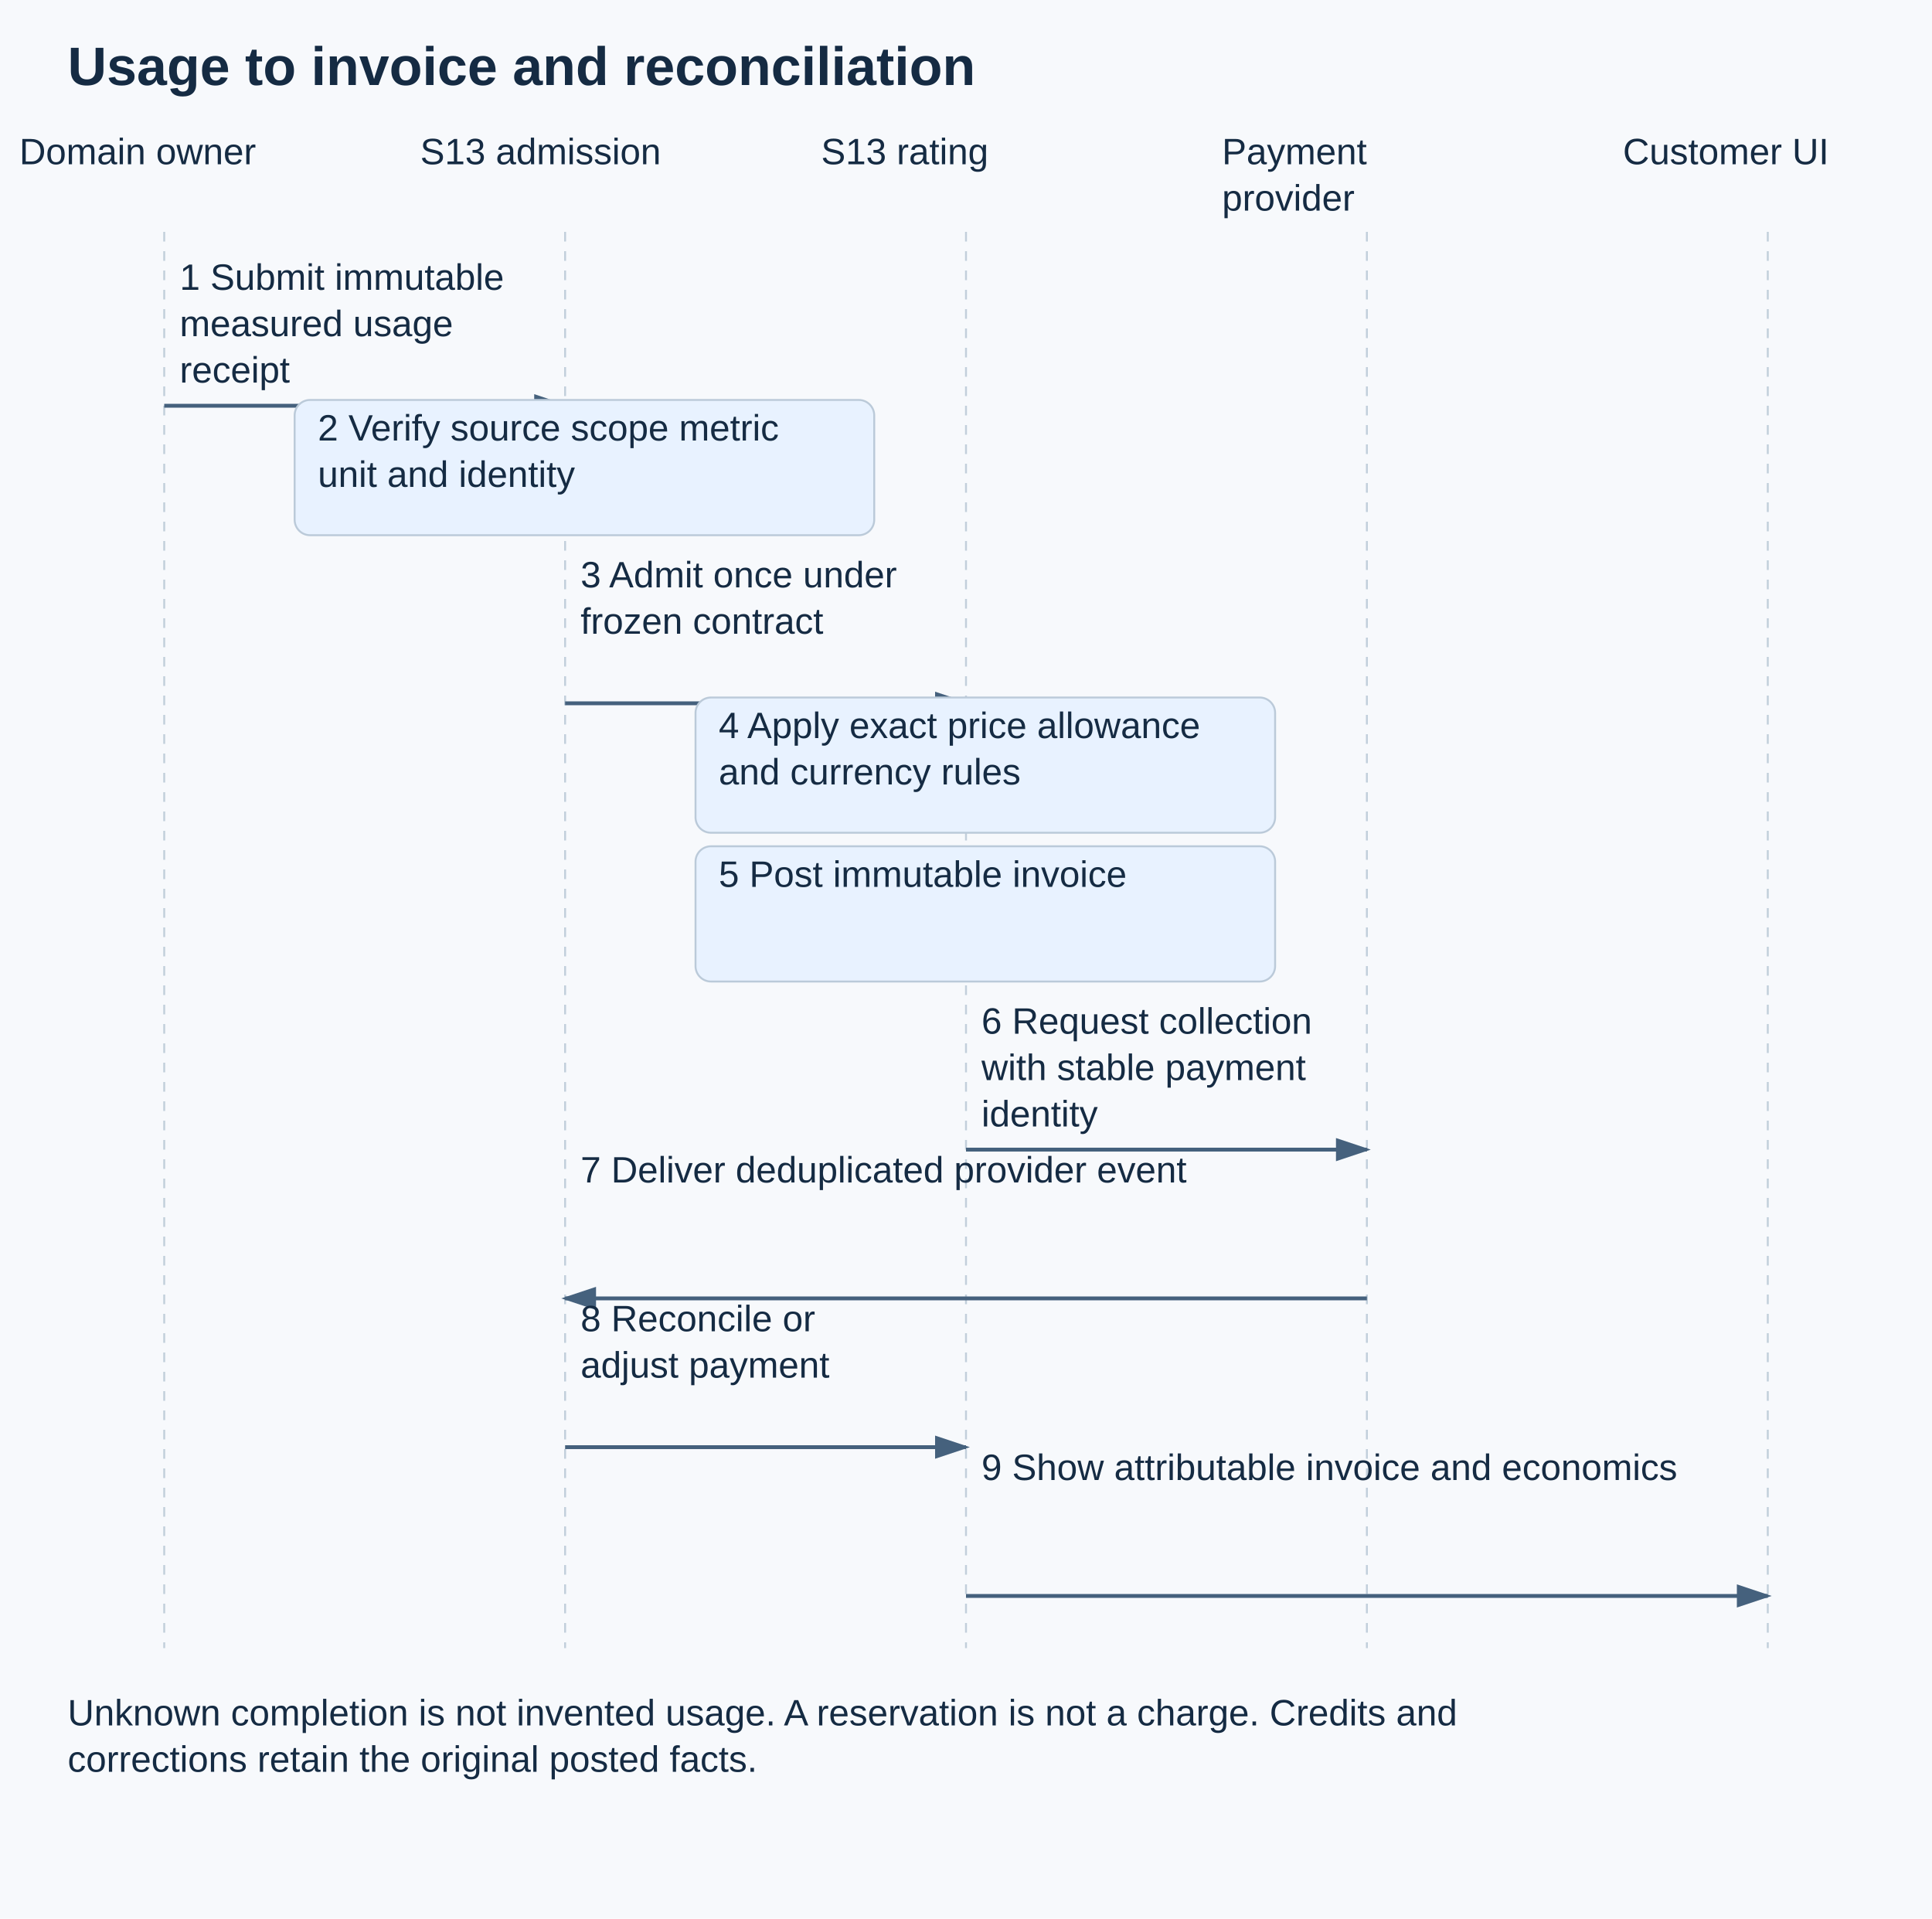
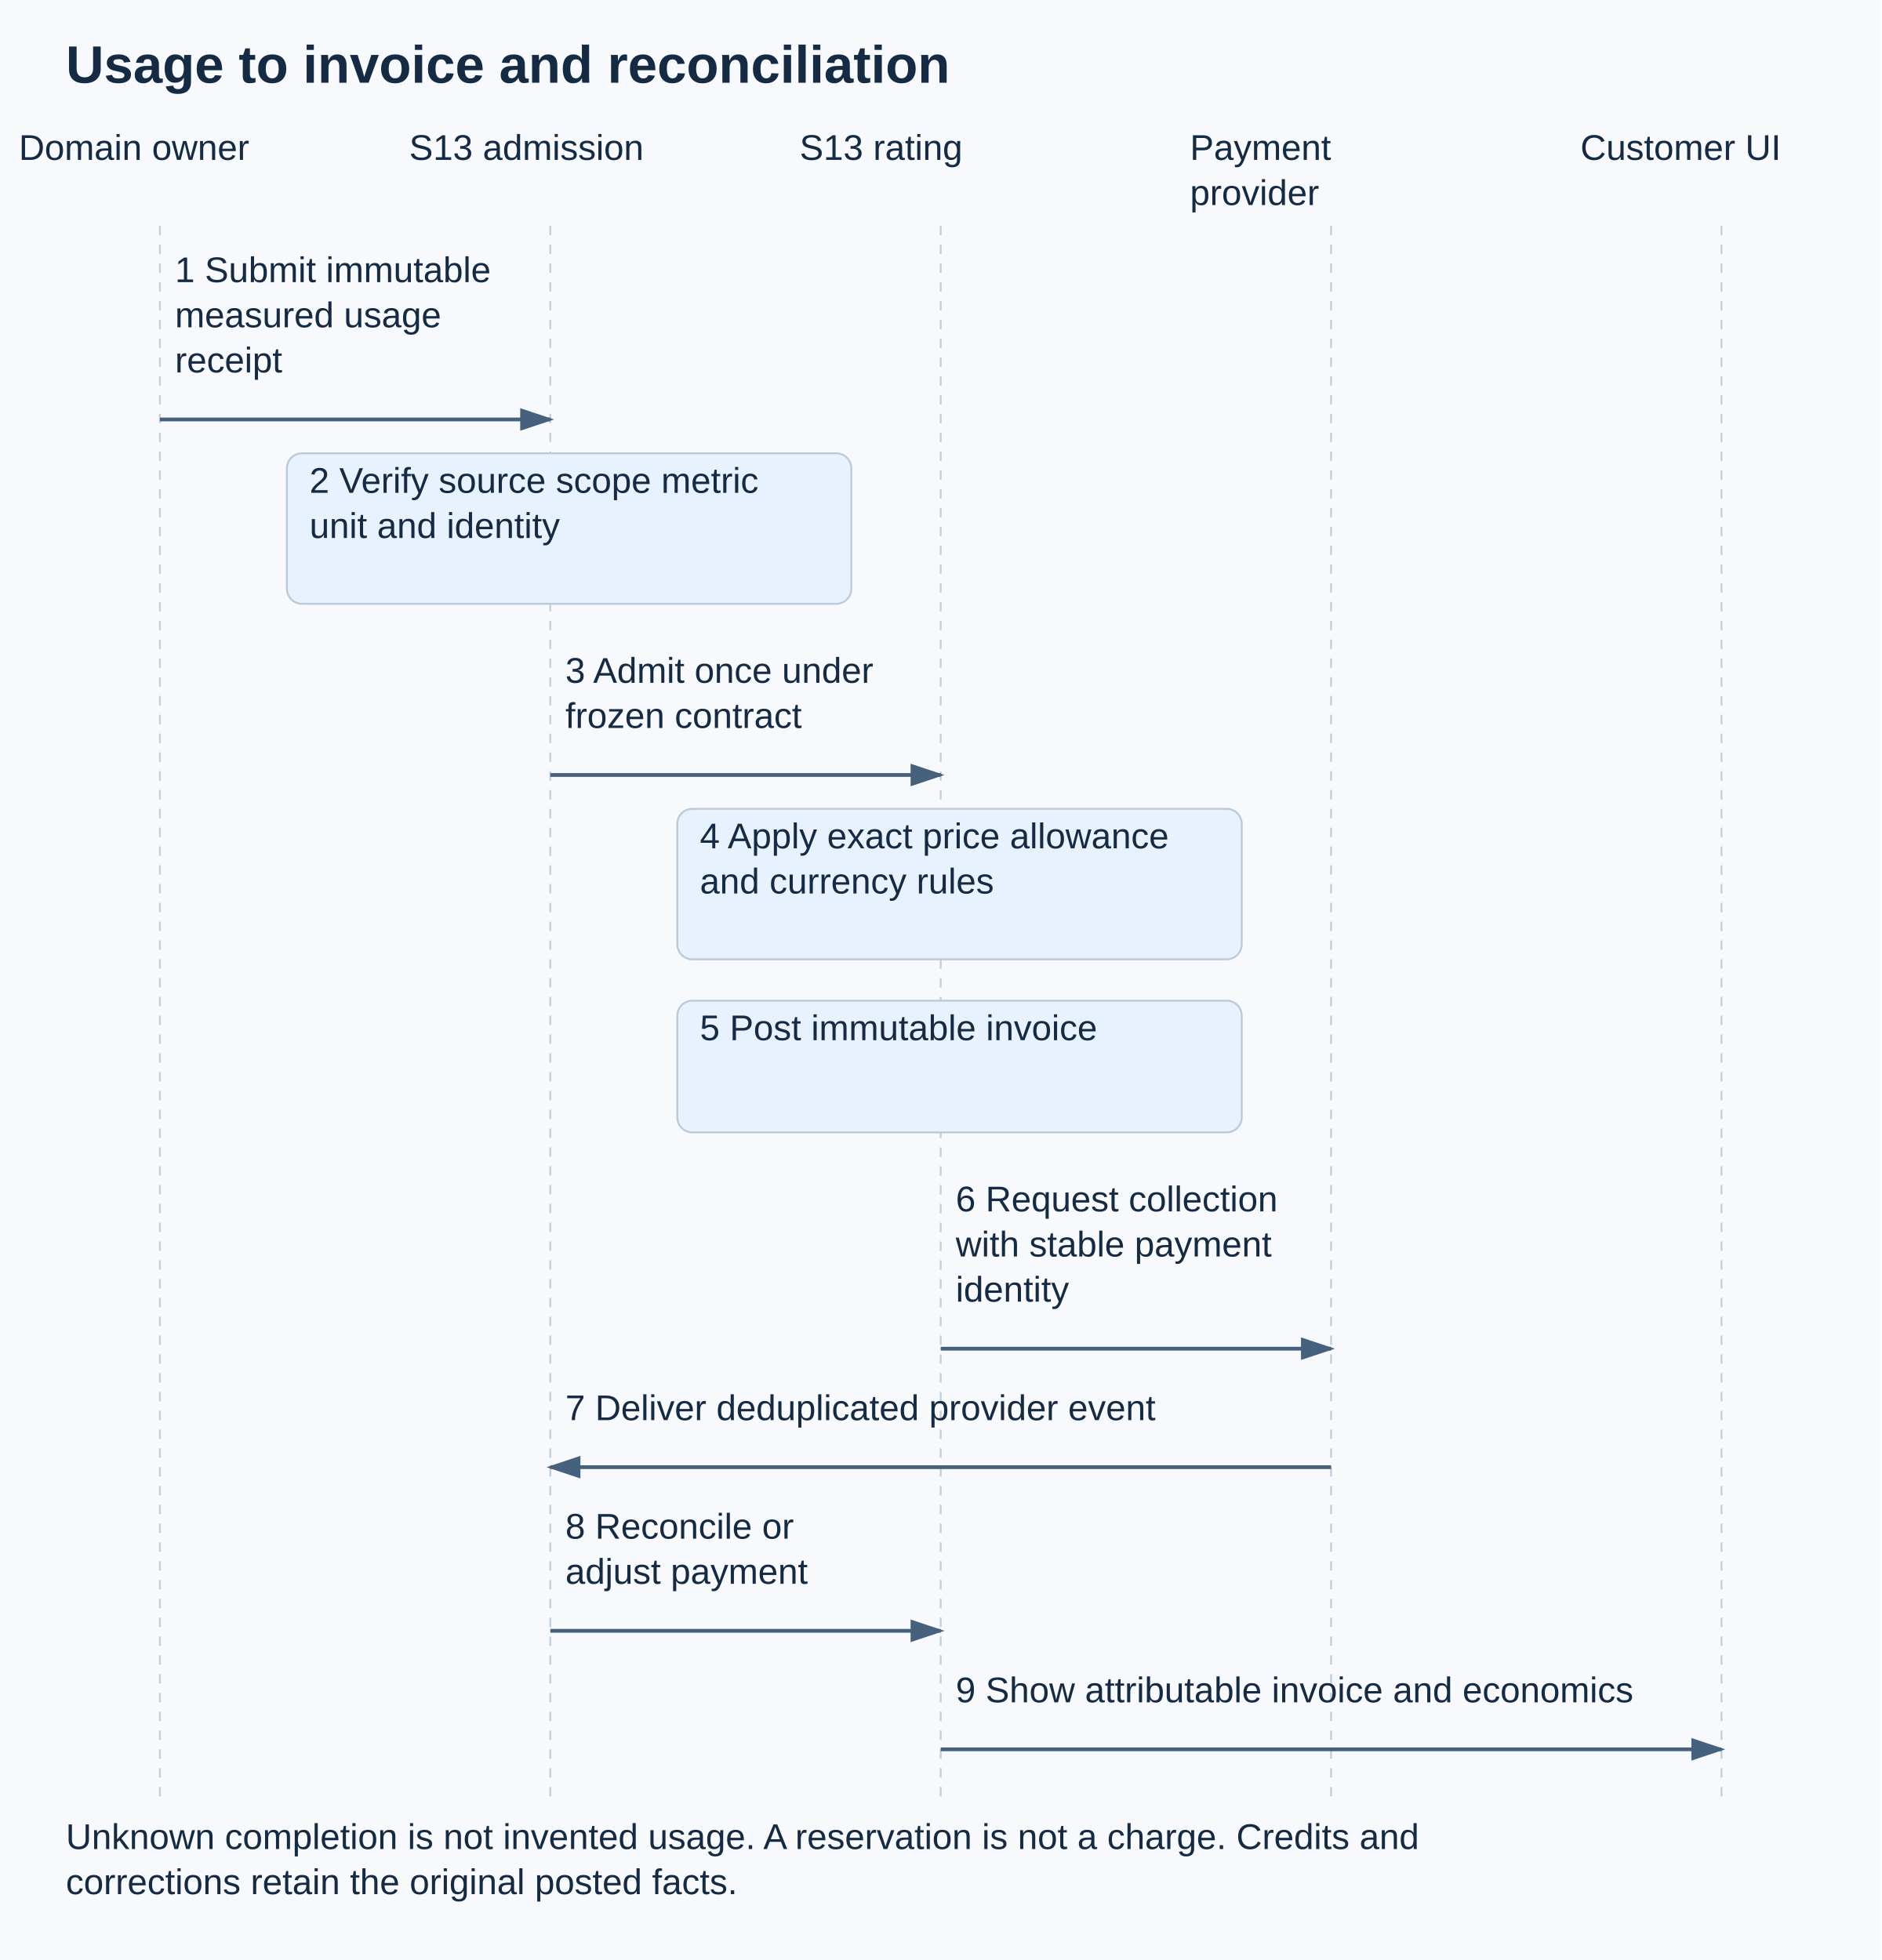
- <svg xmlns="http://www.w3.org/2000/svg" width="1000" height="993" viewBox="0 0 1000 993" role="img" aria-label="Usage to invoice and reconciliation">
+ <svg xmlns="http://www.w3.org/2000/svg" width="1000" height="1042" viewBox="0 0 1000 1042" role="img" aria-label="Usage to invoice and reconciliation">
  <defs>
    <marker id="arrow" markerWidth="10" markerHeight="10" refX="8" refY="3" orient="auto">
      <path d="M0,0 L0,6 L9,3 z" fill="#45617d" />
    </marker>
  </defs>
  <rect width="100%" height="100%" fill="#f7f9fc" />
  <g font-family="Arial, sans-serif" fill="#152b43">
    <text x="35" y="44" font-size="28" font-weight="700">Usage to invoice and reconciliation</text>
    <text x="10.0" y="85" font-size="19" fill="#152b43">Domain owner</text>
-     <line x1="85.0" y1="120" x2="85.0" y2="853" stroke="#c2cfdb" stroke-dasharray="5 5" />
+     <line x1="85.0" y1="120" x2="85.0" y2="958" stroke="#c2cfdb" stroke-dasharray="5 5" />
    <text x="217.5" y="85" font-size="19" fill="#152b43">S13 admission</text>
-     <line x1="292.5" y1="120" x2="292.5" y2="853" stroke="#c2cfdb" stroke-dasharray="5 5" />
+     <line x1="292.5" y1="120" x2="292.5" y2="958" stroke="#c2cfdb" stroke-dasharray="5 5" />
    <text x="425.0" y="85" font-size="19" fill="#152b43">S13 rating</text>
-     <line x1="500.0" y1="120" x2="500.0" y2="853" stroke="#c2cfdb" stroke-dasharray="5 5" />
+     <line x1="500.0" y1="120" x2="500.0" y2="958" stroke="#c2cfdb" stroke-dasharray="5 5" />
    <text x="632.5" y="85" font-size="19" fill="#152b43">Payment</text>
    <text x="632.5" y="109" font-size="19" fill="#152b43">provider</text>
-     <line x1="707.5" y1="120" x2="707.5" y2="853" stroke="#c2cfdb" stroke-dasharray="5 5" />
+     <line x1="707.5" y1="120" x2="707.5" y2="958" stroke="#c2cfdb" stroke-dasharray="5 5" />
    <text x="840.0" y="85" font-size="19" fill="#152b43">Customer UI</text>
-     <line x1="915.0" y1="120" x2="915.0" y2="853" stroke="#c2cfdb" stroke-dasharray="5 5" />
-     <path d="M85.0,210 L292.5,210" fill="none" stroke="#45617d" stroke-width="2" marker-end="url(#arrow)" />
+     <line x1="915.0" y1="120" x2="915.0" y2="958" stroke="#c2cfdb" stroke-dasharray="5 5" />
+     <path d="M85.0,223 L292.5,223" fill="none" stroke="#45617d" stroke-width="2" marker-end="url(#arrow)" />
    <text x="93.0" y="150" font-size="19" fill="#152b43">1 Submit immutable</text>
    <text x="93.0" y="174" font-size="19" fill="#152b43">measured usage</text>
    <text x="93.0" y="198" font-size="19" fill="#152b43">receipt</text>
-     <rect x="152.5" y="207" width="300" height="70" rx="8" fill="#e8f2ff" stroke="#bbcad9" />
-     <text x="164.5" y="228" font-size="19" fill="#152b43">2 Verify source scope metric</text>
-     <text x="164.5" y="252" font-size="19" fill="#152b43">unit and identity</text>
-     <path d="M292.5,364 L500.0,364" fill="none" stroke="#45617d" stroke-width="2" marker-end="url(#arrow)" />
-     <text x="300.5" y="304" font-size="19" fill="#152b43">3 Admit once under</text>
-     <text x="300.5" y="328" font-size="19" fill="#152b43">frozen contract</text>
-     <rect x="360.0" y="361" width="300" height="70" rx="8" fill="#e8f2ff" stroke="#bbcad9" />
-     <text x="372.0" y="382" font-size="19" fill="#152b43">4 Apply exact price allowance</text>
-     <text x="372.0" y="406" font-size="19" fill="#152b43">and currency rules</text>
-     <rect x="360.0" y="438" width="300" height="70" rx="8" fill="#e8f2ff" stroke="#bbcad9" />
-     <text x="372.0" y="459" font-size="19" fill="#152b43">5 Post immutable invoice</text>
-     <path d="M500.0,595 L707.5,595" fill="none" stroke="#45617d" stroke-width="2" marker-end="url(#arrow)" />
-     <text x="508.0" y="535" font-size="19" fill="#152b43">6 Request collection</text>
-     <text x="508.0" y="559" font-size="19" fill="#152b43">with stable payment</text>
-     <text x="508.0" y="583" font-size="19" fill="#152b43">identity</text>
-     <path d="M707.5,672 L292.5,672" fill="none" stroke="#45617d" stroke-width="2" marker-end="url(#arrow)" />
-     <text x="300.5" y="612" font-size="19" fill="#152b43">7 Deliver deduplicated provider event</text>
-     <path d="M292.5,749 L500.0,749" fill="none" stroke="#45617d" stroke-width="2" marker-end="url(#arrow)" />
-     <text x="300.5" y="689" font-size="19" fill="#152b43">8 Reconcile or</text>
-     <text x="300.5" y="713" font-size="19" fill="#152b43">adjust payment</text>
-     <path d="M500.0,826 L915.0,826" fill="none" stroke="#45617d" stroke-width="2" marker-end="url(#arrow)" />
-     <text x="508.0" y="766" font-size="19" fill="#152b43">9 Show attributable invoice and economics</text>
-     <text x="35" y="893" font-size="19" fill="#152b43">Unknown completion is not invented usage. A reservation is not a charge. Credits and</text>
-     <text x="35" y="917" font-size="19" fill="#152b43">corrections retain the original posted facts.</text>
+     <rect x="152.5" y="241" width="300" height="80" rx="8" fill="#e8f2ff" stroke="#bbcad9" />
+     <text x="164.5" y="262" font-size="19" fill="#152b43">2 Verify source scope metric</text>
+     <text x="164.5" y="286" font-size="19" fill="#152b43">unit and identity</text>
+     <path d="M292.5,412 L500.0,412" fill="none" stroke="#45617d" stroke-width="2" marker-end="url(#arrow)" />
+     <text x="300.5" y="363" font-size="19" fill="#152b43">3 Admit once under</text>
+     <text x="300.5" y="387" font-size="19" fill="#152b43">frozen contract</text>
+     <rect x="360.0" y="430" width="300" height="80" rx="8" fill="#e8f2ff" stroke="#bbcad9" />
+     <text x="372.0" y="451" font-size="19" fill="#152b43">4 Apply exact price allowance</text>
+     <text x="372.0" y="475" font-size="19" fill="#152b43">and currency rules</text>
+     <rect x="360.0" y="532" width="300" height="70" rx="8" fill="#e8f2ff" stroke="#bbcad9" />
+     <text x="372.0" y="553" font-size="19" fill="#152b43">5 Post immutable invoice</text>
+     <path d="M500.0,717 L707.5,717" fill="none" stroke="#45617d" stroke-width="2" marker-end="url(#arrow)" />
+     <text x="508.0" y="644" font-size="19" fill="#152b43">6 Request collection</text>
+     <text x="508.0" y="668" font-size="19" fill="#152b43">with stable payment</text>
+     <text x="508.0" y="692" font-size="19" fill="#152b43">identity</text>
+     <path d="M707.5,780 L292.5,780" fill="none" stroke="#45617d" stroke-width="2" marker-end="url(#arrow)" />
+     <text x="300.5" y="755" font-size="19" fill="#152b43">7 Deliver deduplicated provider event</text>
+     <path d="M292.5,867 L500.0,867" fill="none" stroke="#45617d" stroke-width="2" marker-end="url(#arrow)" />
+     <text x="300.5" y="818" font-size="19" fill="#152b43">8 Reconcile or</text>
+     <text x="300.5" y="842" font-size="19" fill="#152b43">adjust payment</text>
+     <path d="M500.0,930 L915.0,930" fill="none" stroke="#45617d" stroke-width="2" marker-end="url(#arrow)" />
+     <text x="508.0" y="905" font-size="19" fill="#152b43">9 Show attributable invoice and economics</text>
+     <text x="35" y="983" font-size="19" fill="#152b43">Unknown completion is not invented usage. A reservation is not a charge. Credits and</text>
+     <text x="35" y="1007" font-size="19" fill="#152b43">corrections retain the original posted facts.</text>
  </g>
</svg>
